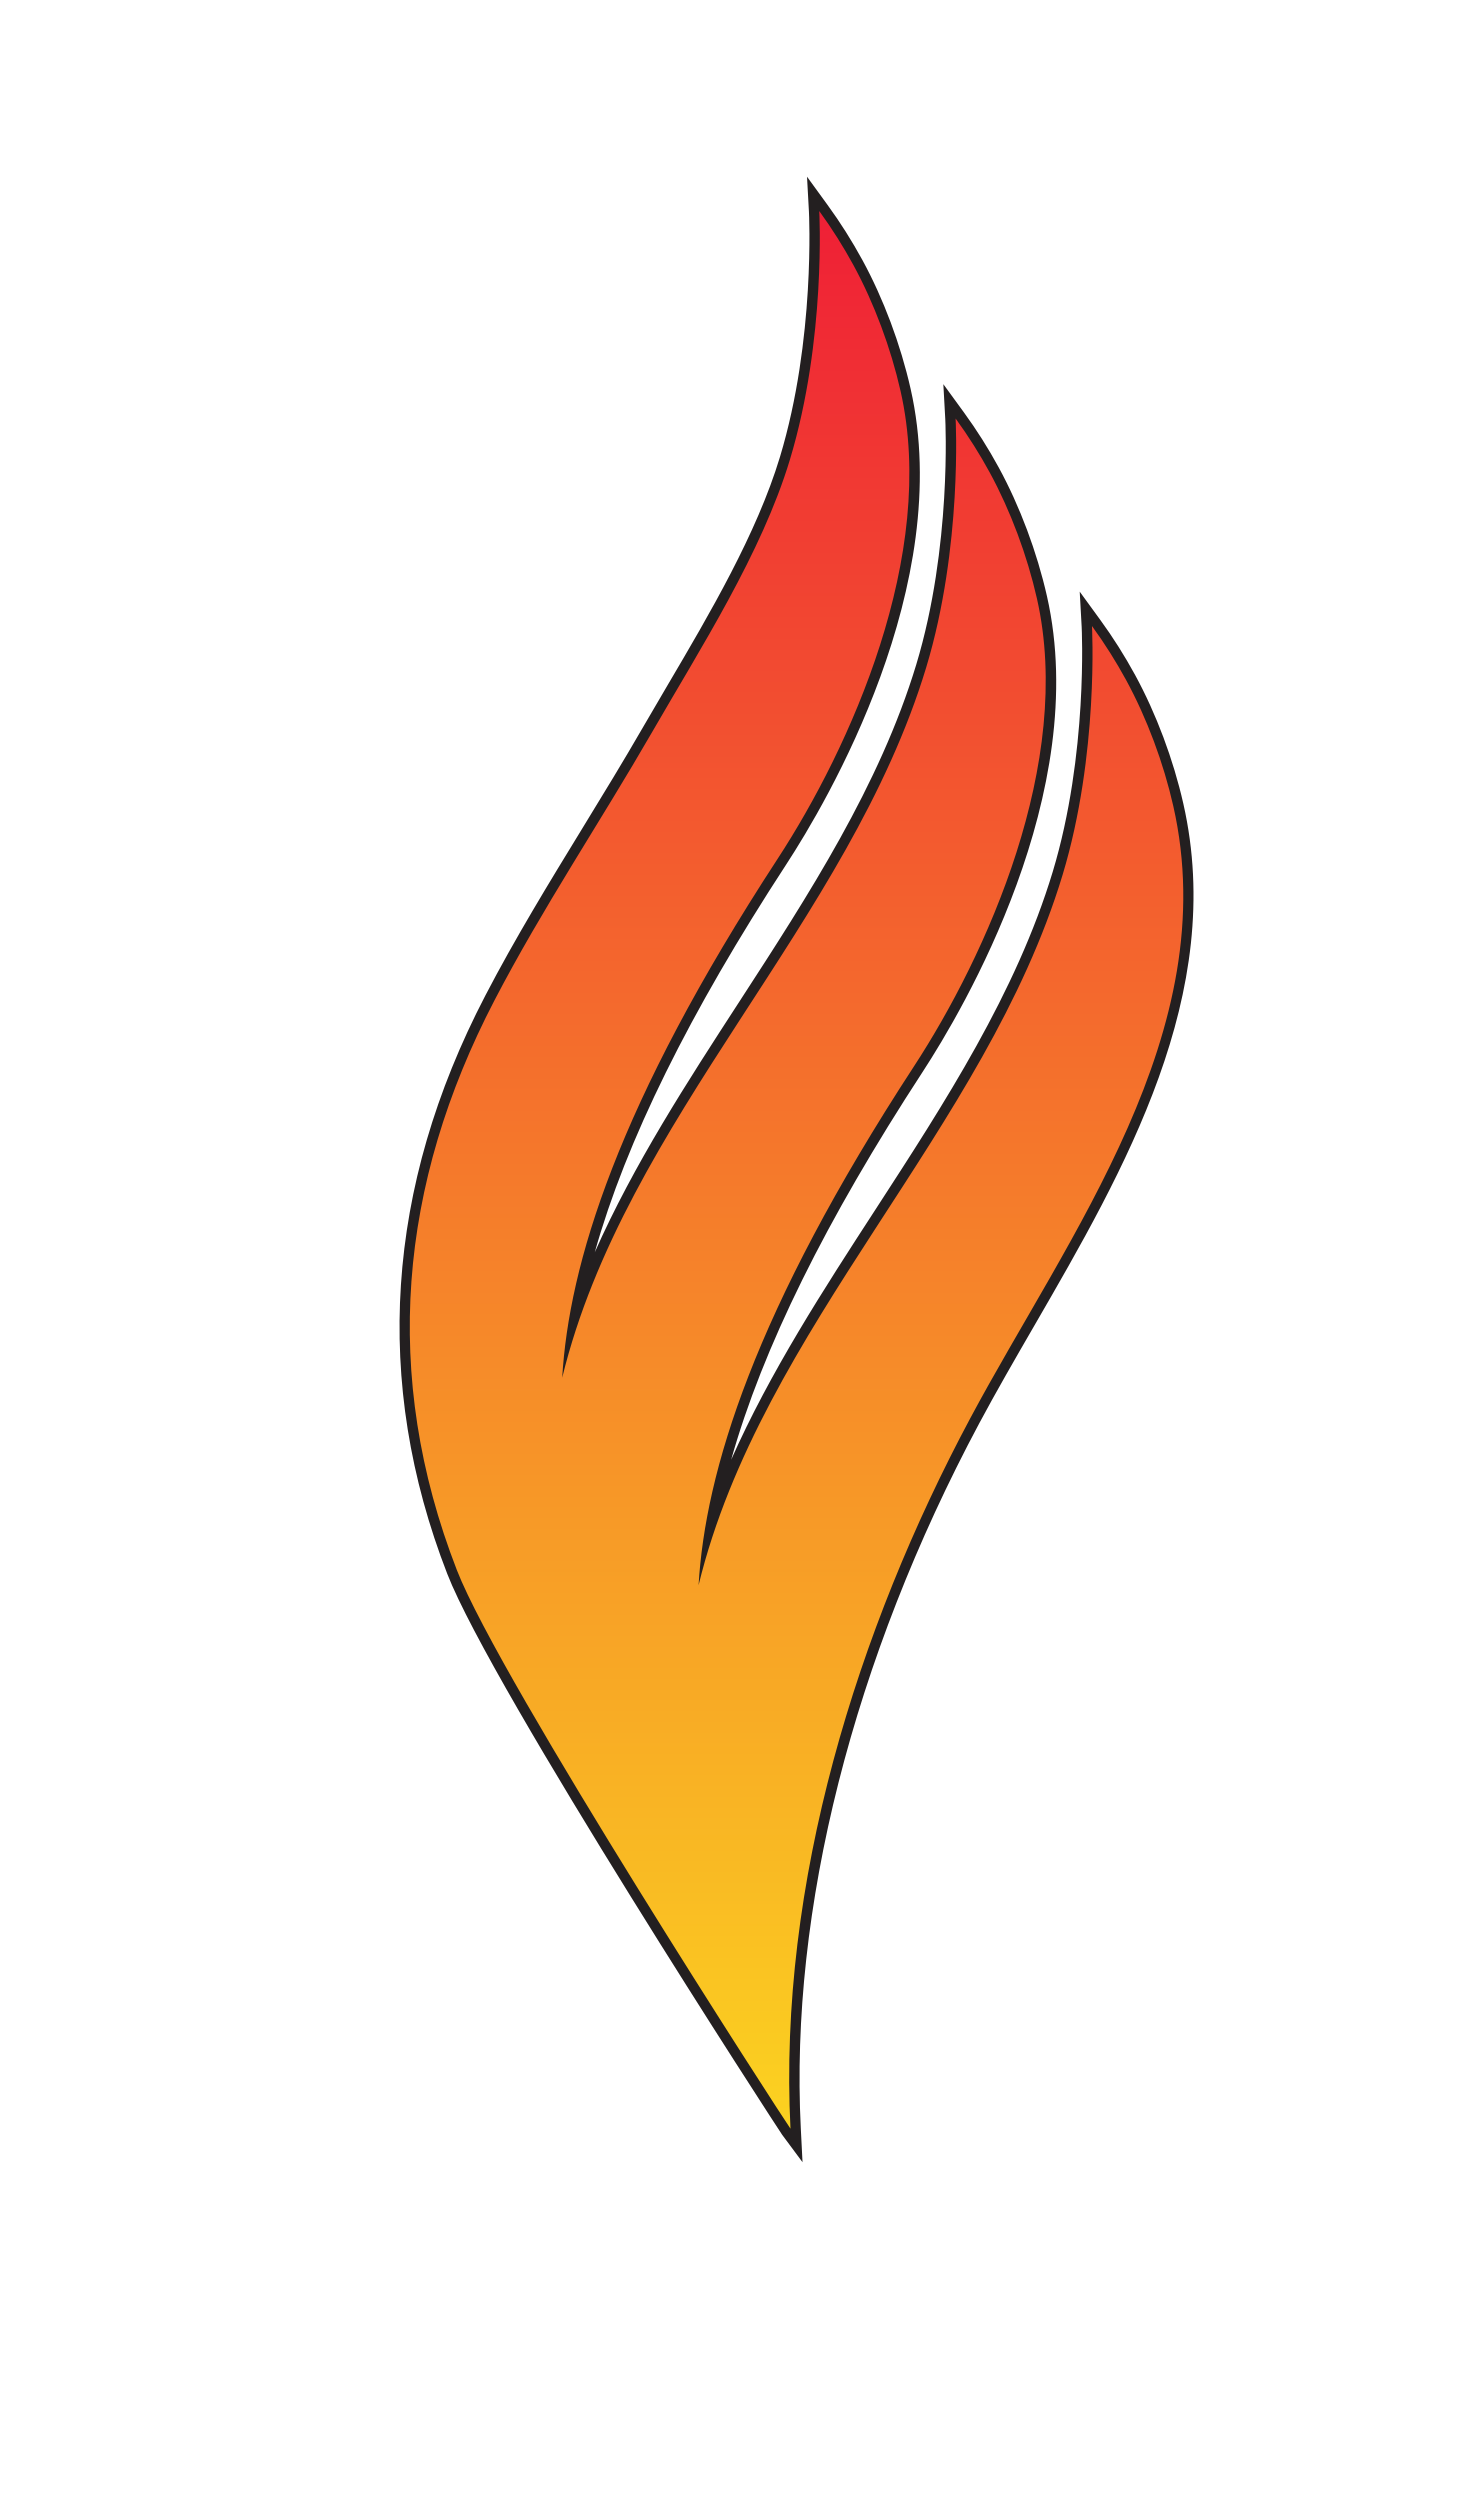
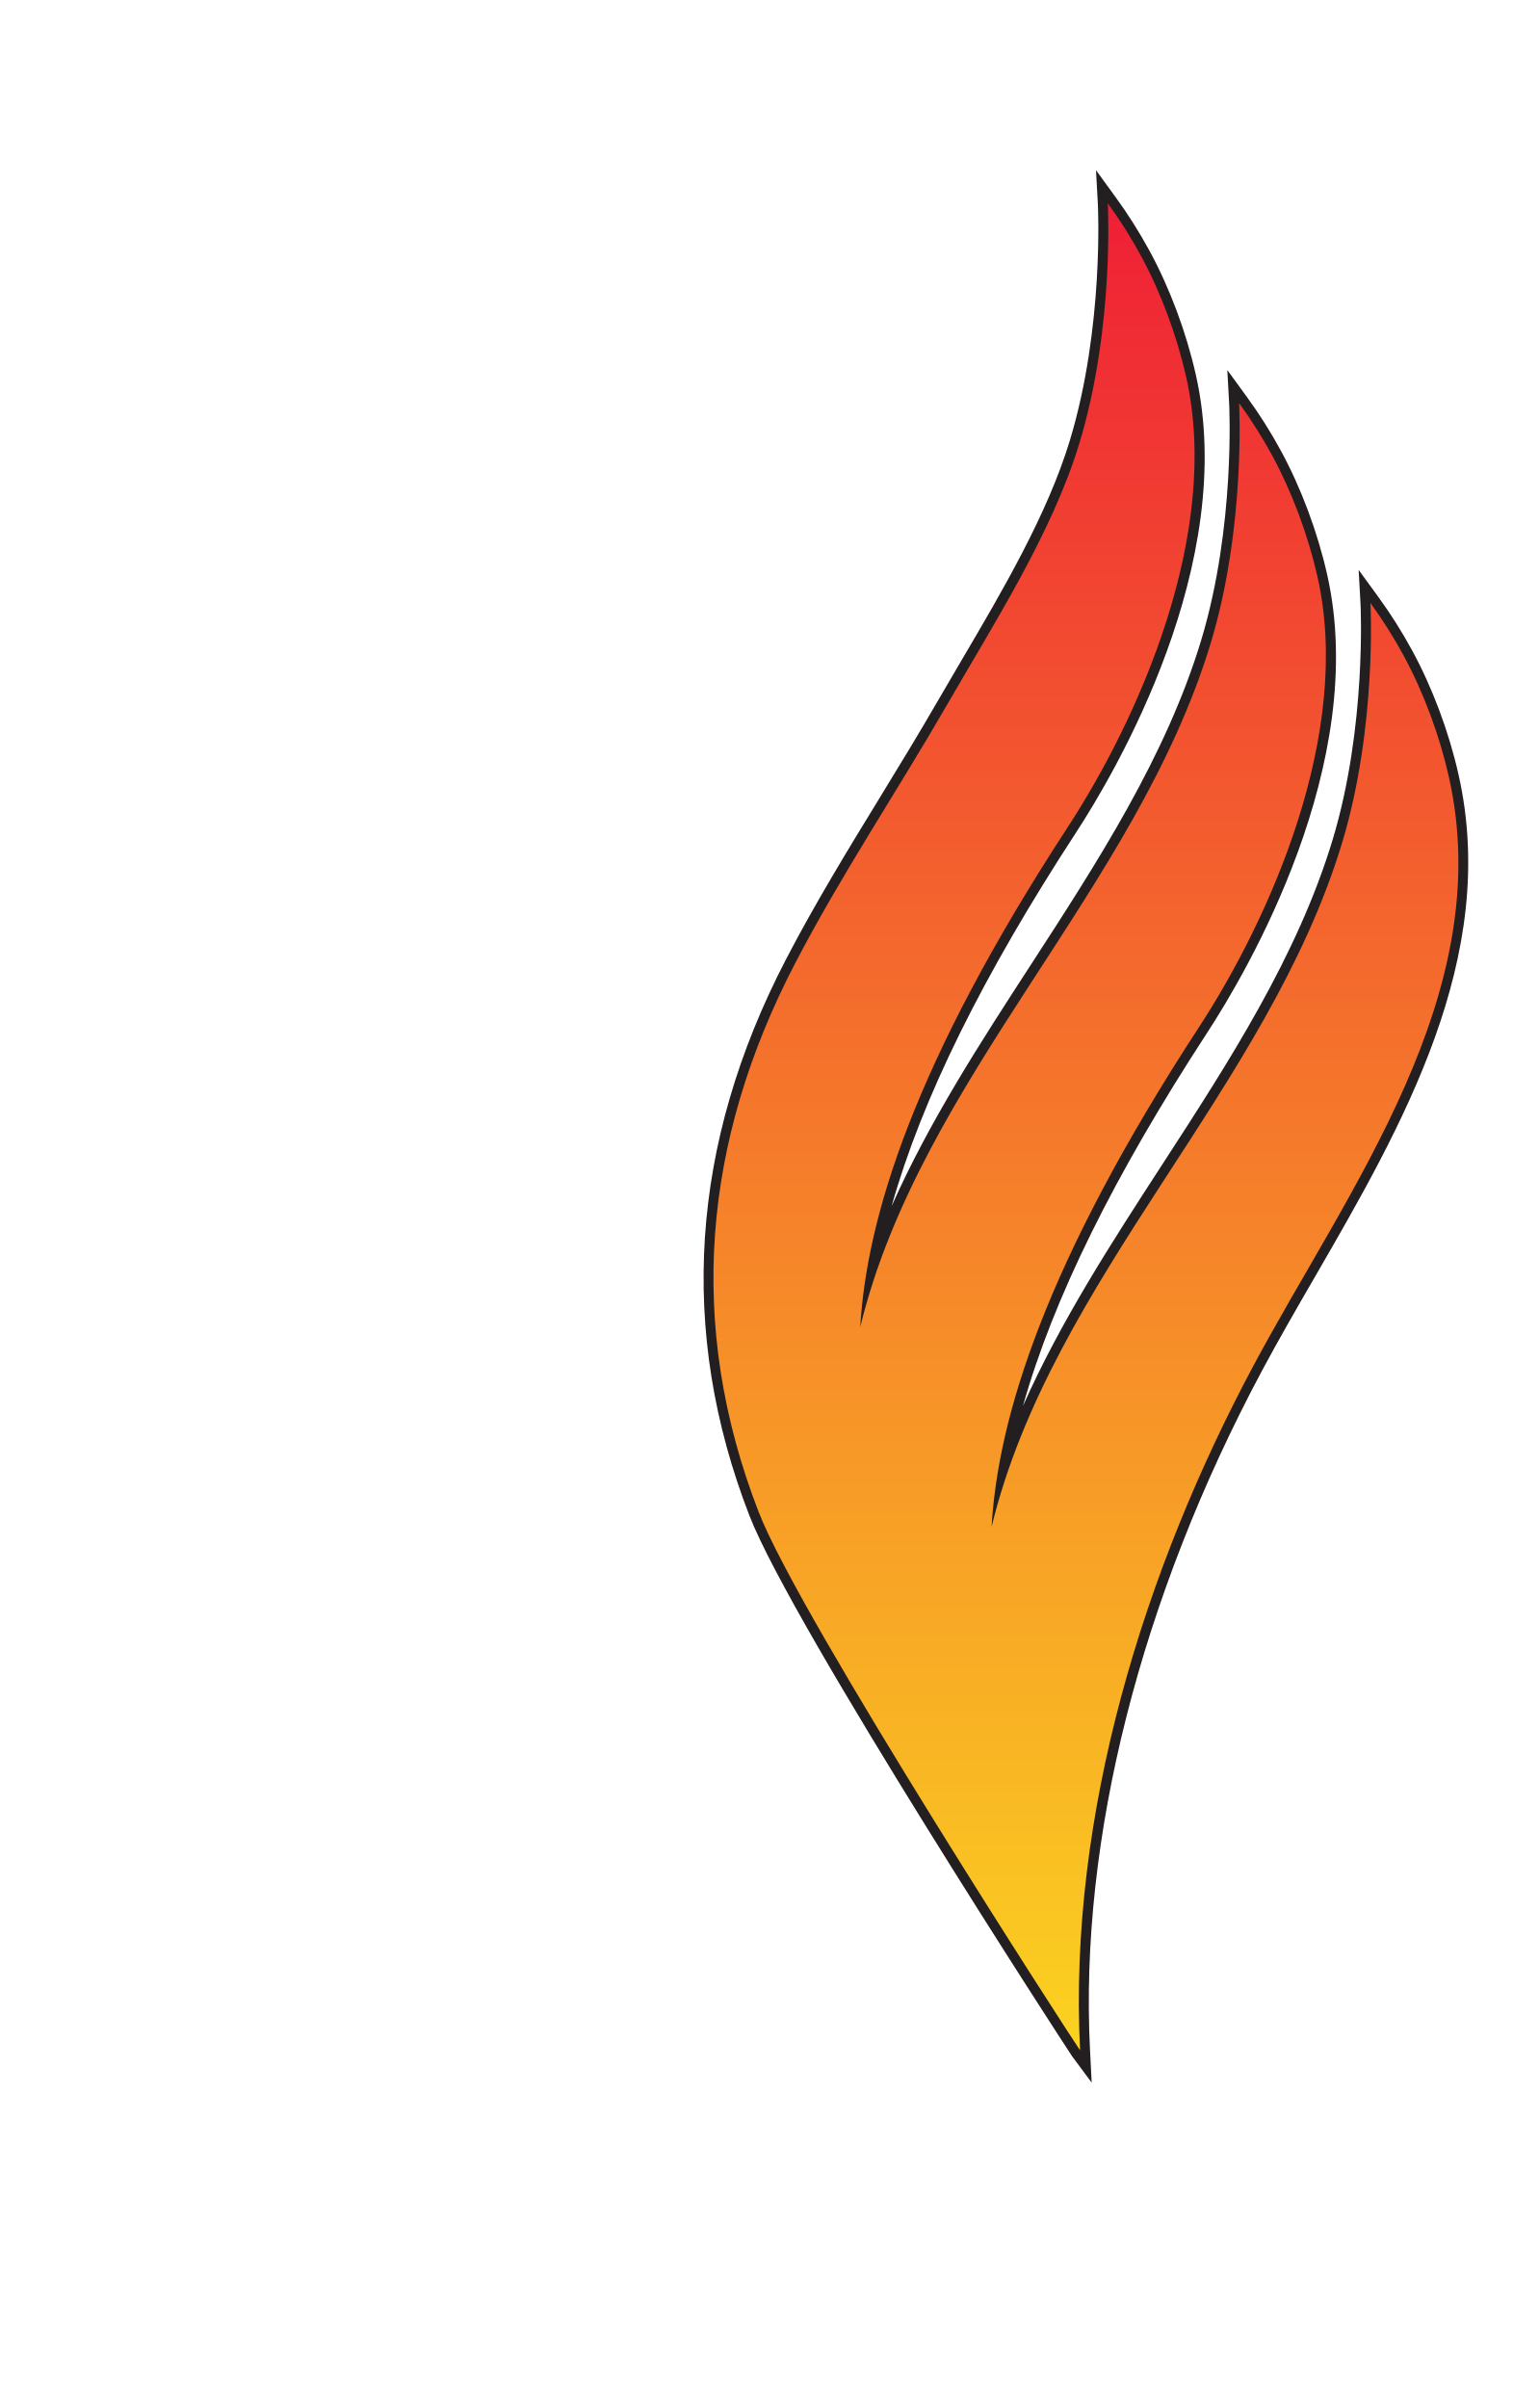
- <svg xmlns="http://www.w3.org/2000/svg" version="1.1" id="Layer_3" x="0px" y="0px" width="166.491px" height="280.486px" viewBox="0 0 166.491 280.486" enable-background="new 0 0 166.491 280.486" xml:space="preserve">
+ <svg xmlns="http://www.w3.org/2000/svg" version="1.1" id="Layer_3" x="0px" y="0px" width="166.491px" height="260.486px" viewBox="0 0 105 280.486" enable-background="new 0 0 166.491 280.486" xml:space="preserve">
  <g>
    <linearGradient id="SVGID_1_" gradientUnits="userSpaceOnUse" x1="89.366" y1="240.707" x2="89.366" y2="21.75">
      <stop offset="0" style="stop-color:#FBD420" />
      <stop offset="1" style="stop-color:#EF1E36" />
    </linearGradient>
    <path fill="url(#SVGID_1_)" d="M88.223,239.171c-0.275-0.371-32.509-49.945-37.507-62.815c-8.29-21.35-6.865-43.006,4.236-64.366   c3.345-6.436,7.181-12.707,10.891-18.772c2.271-3.711,4.618-7.549,6.825-11.38c0.889-1.542,1.817-3.119,2.762-4.724   c4.69-7.967,10.006-16.998,12.631-25.678c4.02-13.292,3.283-27.583,3.275-27.726l-0.108-1.959l1.154,1.587   c1.422,1.954,2.687,3.954,3.868,6.117c2.335,4.284,4.236,9.36,5.353,14.295c3.925,17.319-4.586,38.683-13.86,52.9   c-13.142,20.145-20.809,36.979-23.288,51.191c4.324-12.553,11.763-24.018,18.993-35.16c7.762-11.962,15.789-24.333,19.911-37.965   c4.021-13.291,3.283-27.585,3.275-27.728l-0.108-1.958l1.154,1.584c1.423,1.953,2.688,3.955,3.87,6.12   c2.337,4.292,4.238,9.367,5.353,14.292c3.924,17.323-4.586,38.685-13.859,52.901c-13.14,20.143-20.807,36.978-23.288,51.188   c4.324-12.552,11.764-24.017,18.993-35.159c7.762-11.962,15.789-24.332,19.912-37.964c4.019-13.291,3.282-27.583,3.273-27.726   l-0.108-1.958l1.154,1.585c1.423,1.955,2.688,3.956,3.869,6.118c2.338,4.292,4.24,9.369,5.354,14.296   c4.774,21.078-6.606,40.754-16.646,58.115c-2.197,3.8-4.273,7.389-6.191,10.979c-14.209,26.597-21.347,54.793-20.098,79.396   l0.097,1.91L88.223,239.171z" />
    <path fill="#231F20" d="M91.915,23.677c1.462,2.009,2.721,4.028,3.828,6.054c2.347,4.307,4.208,9.336,5.296,14.146   c4.168,18.393-5.699,40.066-13.78,52.456c-18.017,27.617-23.435,45.584-24.182,58.238c7.043-28.954,32.178-51.057,40.837-79.688   c4.099-13.55,3.299-27.928,3.299-27.928c1.464,2.01,2.723,4.028,3.829,6.057c2.345,4.305,4.208,9.334,5.296,14.143   c4.167,18.393-5.699,40.069-13.779,52.457c-18.017,27.62-23.435,45.584-24.183,58.238c7.043-28.954,32.179-51.058,40.839-79.688   c4.097-13.55,3.297-27.926,3.297-27.926c1.462,2.008,2.721,4.026,3.828,6.054c2.347,4.307,4.21,9.337,5.297,14.146   c5.722,25.265-11.764,48.068-22.784,68.693c-12.652,23.682-21.563,52.159-20.166,79.698c-0.643-0.866-32.583-50.193-37.432-62.68   c-8.491-21.868-6.492-43.297,4.21-63.89c5.382-10.355,11.889-20.037,17.704-30.13c5.403-9.375,12.28-20.057,15.445-30.524   C92.714,38.053,91.915,23.677,91.915,23.677 M90.542,19.824l0.216,3.917c0.008,0.142,0.737,14.34-3.251,27.527   c-2.605,8.614-7.902,17.613-12.576,25.552c-0.946,1.607-1.875,3.186-2.765,4.729c-2.204,3.824-4.549,7.659-6.817,11.367   c-3.715,6.073-7.557,12.353-10.911,18.807c-11.181,21.514-12.615,43.33-4.262,64.842c5.011,12.905,37.306,62.58,37.582,62.951   l2.28,3.071l-0.194-3.82c-1.244-24.499,5.87-52.588,20.03-79.094c1.914-3.581,3.987-7.166,6.182-10.961   c10.094-17.453,21.534-37.234,16.71-58.533c-1.125-4.977-3.046-10.106-5.41-14.444c-1.193-2.185-2.471-4.207-3.909-6.182   l-2.308-3.171l0.216,3.916c0.008,0.142,0.737,14.34-3.25,27.527c-4.1,13.554-12.104,25.888-19.843,37.816   c-5.857,9.026-11.852,18.265-16.23,28.134c3.513-12.486,10.624-26.868,21.495-43.533c4.531-6.946,18.927-31.322,13.938-53.345   c-1.125-4.976-3.046-10.104-5.409-14.441c-1.193-2.188-2.473-4.211-3.91-6.185l-2.308-3.168l0.216,3.914   c0.008,0.142,0.738,14.342-3.251,27.529c-4.099,13.554-12.103,25.889-19.843,37.818c-5.858,9.028-11.853,18.267-16.231,28.138   c3.512-12.488,10.624-26.872,21.497-43.539c4.532-6.947,18.93-31.327,13.939-53.344c-1.128-4.985-3.049-10.114-5.409-14.443   c-1.194-2.186-2.473-4.208-3.909-6.182L90.542,19.824L90.542,19.824z" />
  </g>
</svg>
